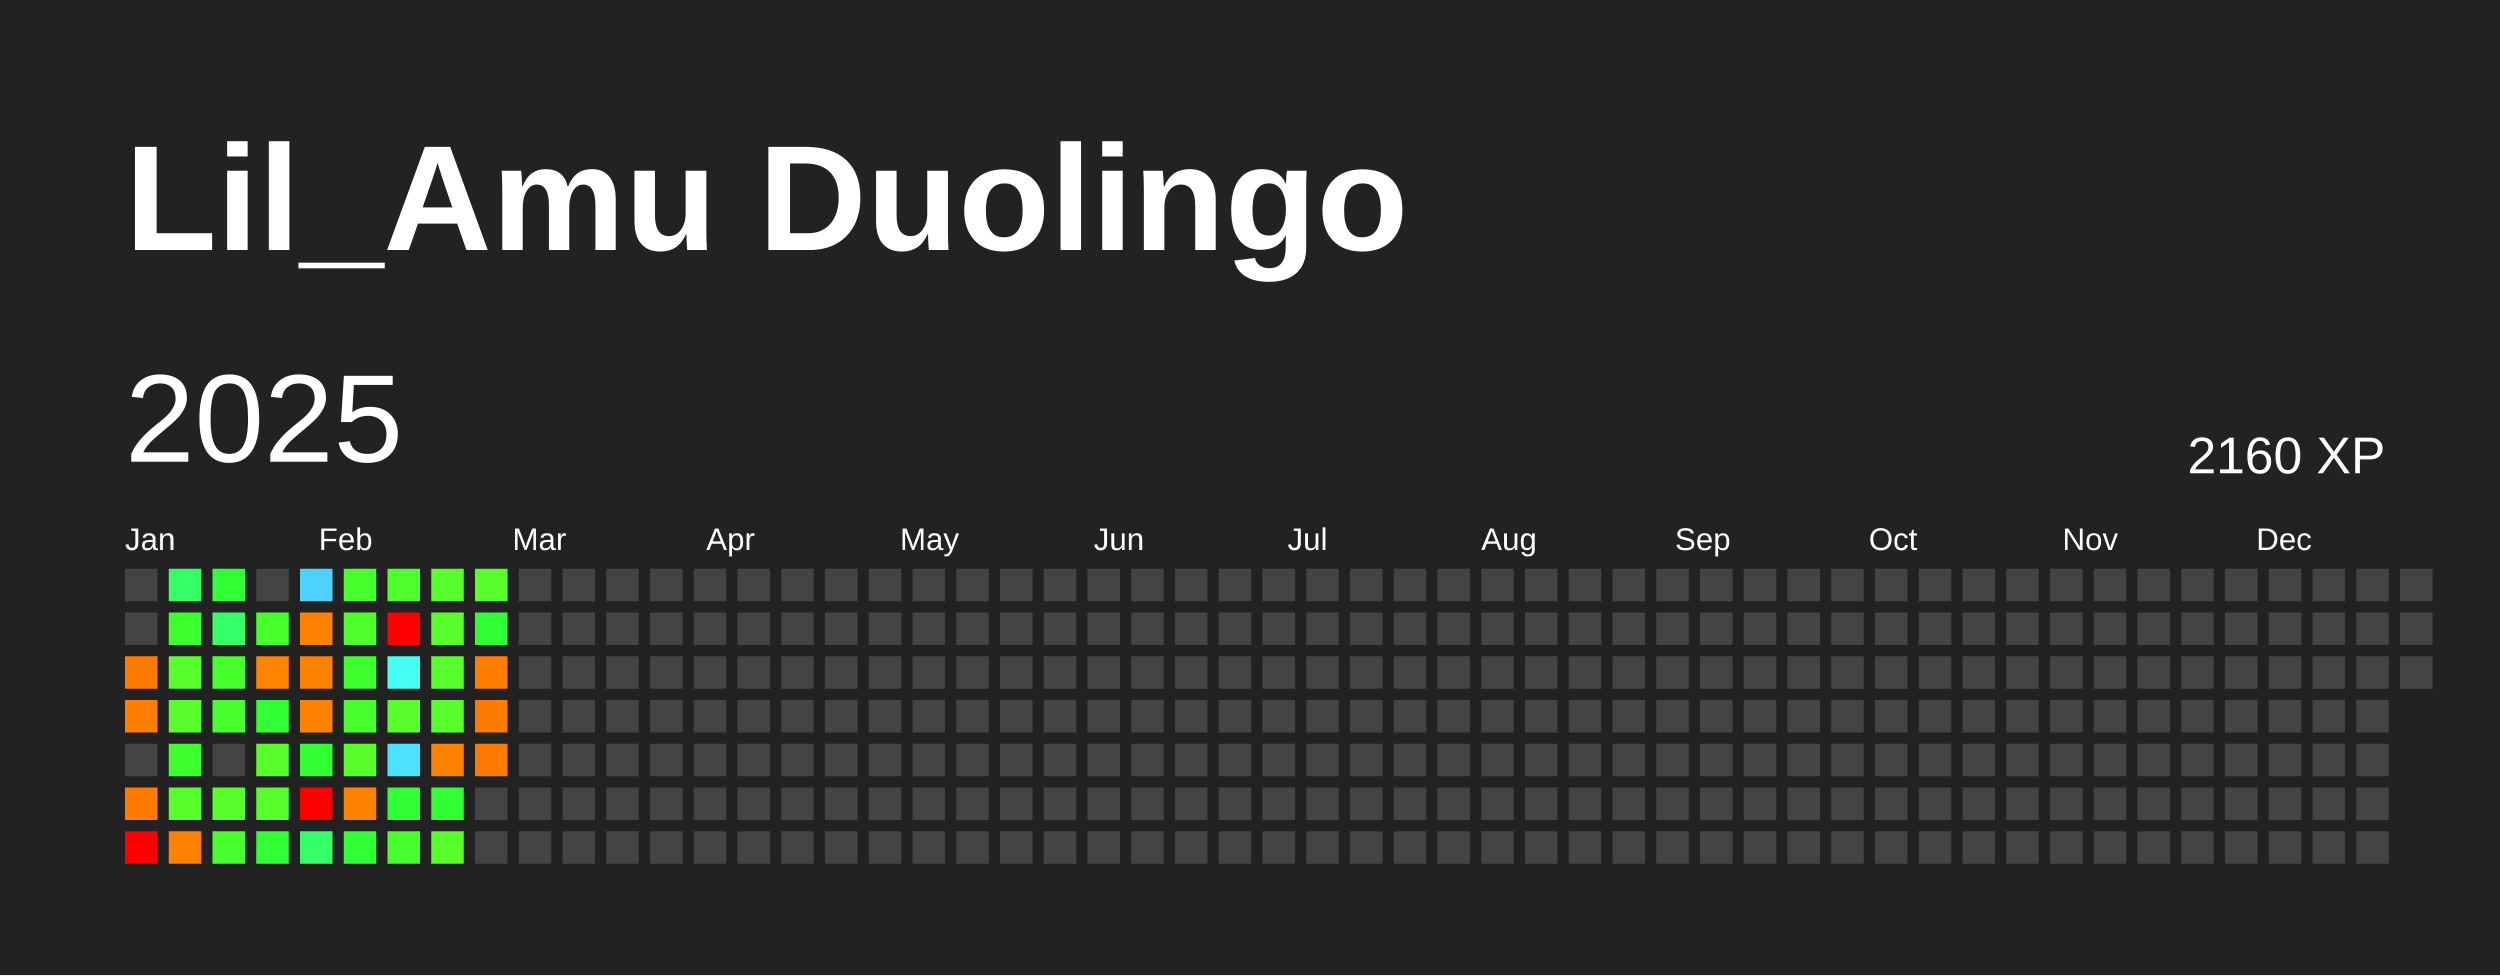
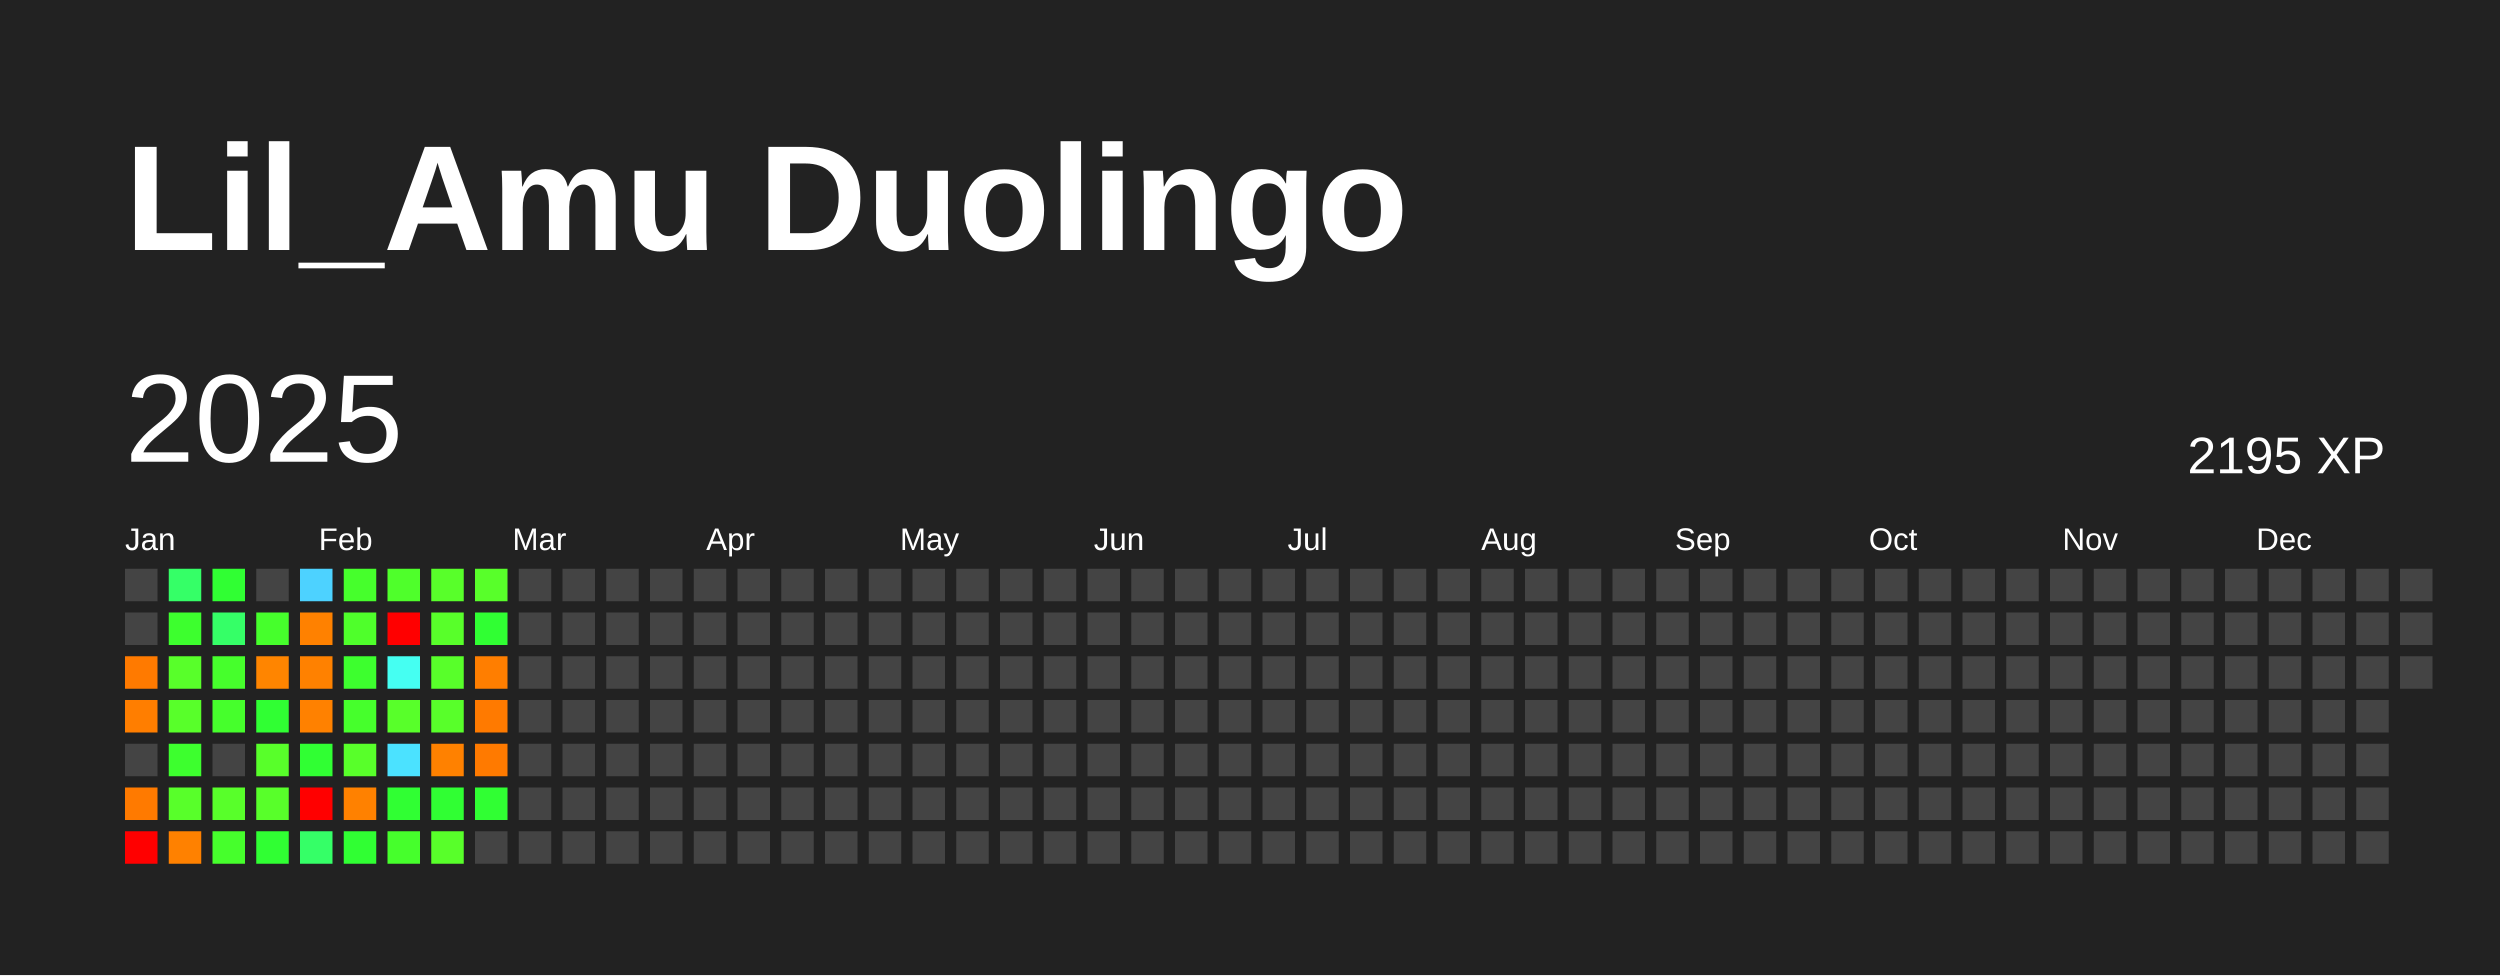
<svg xmlns="http://www.w3.org/2000/svg" baseProfile="full" height="78mm" version="1.1" viewBox="0,0,200,78" width="200mm">
  <defs />
  <rect fill="#222222" height="78" width="200" x="0" y="0" />
  <text fill="#FFFFFF" style="font-size:12px; font-family:Arial; font-weight:bold;" x="10" y="20">Lil_Amu Duolingo</text>
  <text dominant-baseline="hanging" fill="#FFFFFF" style="font-size:10.0px; font-family:Arial;" x="10" y="30">2025</text>
-   <text dominant-baseline="hanging" fill="#FFFFFF" style="font-size:4.125px; font-family:Arial;" x="175" y="35">2160 XP</text>
+   <text dominant-baseline="hanging" fill="#FFFFFF" style="font-size:4.125px; font-family:Arial;" x="175" y="35">2195 XP</text>
  <text fill="#FFFFFF" style="font-size:2.5px; font-family:Arial" x="10.0" y="44">Jan</text>
  <text fill="#FFFFFF" style="font-size:2.5px; font-family:Arial" x="25.5" y="44">Feb</text>
  <text fill="#FFFFFF" style="font-size:2.5px; font-family:Arial" x="41.0" y="44">Mar</text>
  <text fill="#FFFFFF" style="font-size:2.5px; font-family:Arial" x="56.5" y="44">Apr</text>
  <text fill="#FFFFFF" style="font-size:2.5px; font-family:Arial" x="72.0" y="44">May</text>
  <text fill="#FFFFFF" style="font-size:2.5px; font-family:Arial" x="87.5" y="44">Jun</text>
  <text fill="#FFFFFF" style="font-size:2.5px; font-family:Arial" x="103.0" y="44">Jul</text>
  <text fill="#FFFFFF" style="font-size:2.5px; font-family:Arial" x="118.5" y="44">Aug</text>
  <text fill="#FFFFFF" style="font-size:2.5px; font-family:Arial" x="134.0" y="44">Sep</text>
  <text fill="#FFFFFF" style="font-size:2.5px; font-family:Arial" x="149.5" y="44">Oct</text>
  <text fill="#FFFFFF" style="font-size:2.5px; font-family:Arial" x="165.0" y="44">Nov</text>
  <text fill="#FFFFFF" style="font-size:2.5px; font-family:Arial" x="180.5" y="44">Dec</text>
  <rect fill="#444444" height="2.6" width="2.6" x="10.0" y="45.5" />
  <rect fill="#444444" height="2.6" width="2.6" x="10.0" y="49.0" />
  <rect fill="#ff7a00" height="2.6" width="2.6" x="10.0" y="52.5" />
  <rect fill="#ff7e00" height="2.6" width="2.6" x="10.0" y="56.0" />
  <rect fill="#444444" height="2.6" width="2.6" x="10.0" y="59.5" />
  <rect fill="#ff7a00" height="2.6" width="2.6" x="10.0" y="63.0" />
  <rect fill="red" height="2.6" width="2.6" x="10.0" y="66.5" />
  <rect fill="#35ff67" height="2.6" width="2.6" x="13.5" y="45.5" />
  <rect fill="#3dff2e" height="2.6" width="2.6" x="13.5" y="49.0" />
  <rect fill="#58ff2a" height="2.6" width="2.6" x="13.5" y="52.5" />
  <rect fill="#58ff2a" height="2.6" width="2.6" x="13.5" y="56.0" />
  <rect fill="#3dff2e" height="2.6" width="2.6" x="13.5" y="59.5" />
  <rect fill="#58ff2a" height="2.6" width="2.6" x="13.5" y="63.0" />
  <rect fill="#ff8100" height="2.6" width="2.6" x="13.5" y="66.5" />
  <rect fill="#30ff33" height="2.6" width="2.6" x="17.0" y="45.5" />
  <rect fill="#35ff67" height="2.6" width="2.6" x="17.0" y="49.0" />
  <rect fill="#46ff2c" height="2.6" width="2.6" x="17.0" y="52.5" />
  <rect fill="#46ff2c" height="2.6" width="2.6" x="17.0" y="56.0" />
  <rect fill="#444444" height="2.6" width="2.6" x="17.0" y="59.5" />
  <rect fill="#58ff2a" height="2.6" width="2.6" x="17.0" y="63.0" />
  <rect fill="#46ff2c" height="2.6" width="2.6" x="17.0" y="66.5" />
  <rect fill="#444444" height="2.6" width="2.6" x="20.5" y="45.5" />
  <rect fill="#46ff2c" height="2.6" width="2.6" x="20.5" y="49.0" />
  <rect fill="#ff8500" height="2.6" width="2.6" x="20.5" y="52.5" />
  <rect fill="#30ff33" height="2.6" width="2.6" x="20.5" y="56.0" />
  <rect fill="#58ff2a" height="2.6" width="2.6" x="20.5" y="59.5" />
  <rect fill="#58ff2a" height="2.6" width="2.6" x="20.5" y="63.0" />
  <rect fill="#30ff33" height="2.6" width="2.6" x="20.5" y="66.5" />
  <rect fill="#4dd2ff" height="2.6" width="2.6" x="24.0" y="45.5" />
  <rect fill="#ff8100" height="2.6" width="2.6" x="24.0" y="49.0" />
  <rect fill="#ff8100" height="2.6" width="2.6" x="24.0" y="52.5" />
  <rect fill="#ff8100" height="2.6" width="2.6" x="24.0" y="56.0" />
  <rect fill="#30ff33" height="2.6" width="2.6" x="24.0" y="59.5" />
  <rect fill="red" height="2.6" width="2.6" x="24.0" y="63.0" />
  <rect fill="#35ff67" height="2.6" width="2.6" x="24.0" y="66.5" />
  <rect fill="#46ff2c" height="2.6" width="2.6" x="27.5" y="45.5" />
  <rect fill="#4fff2b" height="2.6" width="2.6" x="27.5" y="49.0" />
  <rect fill="#3dff2e" height="2.6" width="2.6" x="27.5" y="52.5" />
  <rect fill="#46ff2c" height="2.6" width="2.6" x="27.5" y="56.0" />
  <rect fill="#58ff2a" height="2.6" width="2.6" x="27.5" y="59.5" />
  <rect fill="#ff8100" height="2.6" width="2.6" x="27.5" y="63.0" />
  <rect fill="#30ff33" height="2.6" width="2.6" x="27.5" y="66.5" />
  <rect fill="#4fff2b" height="2.6" width="2.6" x="31.0" y="45.5" />
  <rect fill="red" height="2.6" width="2.6" x="31.0" y="49.0" />
  <rect fill="#45fff2" height="2.6" width="2.6" x="31.0" y="52.5" />
  <rect fill="#58ff2a" height="2.6" width="2.6" x="31.0" y="56.0" />
  <rect fill="#4be2ff" height="2.6" width="2.6" x="31.0" y="59.5" />
  <rect fill="#30ff33" height="2.6" width="2.6" x="31.0" y="63.0" />
  <rect fill="#46ff2c" height="2.6" width="2.6" x="31.0" y="66.5" />
  <rect fill="#58ff2a" height="2.6" width="2.6" x="34.5" y="45.5" />
  <rect fill="#58ff2a" height="2.6" width="2.6" x="34.5" y="49.0" />
  <rect fill="#58ff2a" height="2.6" width="2.6" x="34.5" y="52.5" />
  <rect fill="#58ff2a" height="2.6" width="2.6" x="34.5" y="56.0" />
  <rect fill="#ff8100" height="2.6" width="2.6" x="34.5" y="59.5" />
  <rect fill="#30ff33" height="2.6" width="2.6" x="34.5" y="63.0" />
  <rect fill="#58ff2a" height="2.6" width="2.6" x="34.5" y="66.5" />
  <rect fill="#58ff2a" height="2.6" width="2.6" x="38.0" y="45.5" />
  <rect fill="#30ff33" height="2.6" width="2.6" x="38.0" y="49.0" />
  <rect fill="#ff7e00" height="2.6" width="2.6" x="38.0" y="52.5" />
  <rect fill="#ff7a00" height="2.6" width="2.6" x="38.0" y="56.0" />
  <rect fill="#ff7a00" height="2.6" width="2.6" x="38.0" y="59.5" />
-   <rect fill="#444444" height="2.6" width="2.6" x="38.0" y="63.0" />
+   <rect fill="#30ff33" height="2.6" width="2.6" x="38.0" y="63.0" />
  <rect fill="#444444" height="2.6" width="2.6" x="38.0" y="66.5" />
  <rect fill="#444444" height="2.6" width="2.6" x="41.5" y="45.5" />
  <rect fill="#444444" height="2.6" width="2.6" x="41.5" y="49.0" />
  <rect fill="#444444" height="2.6" width="2.6" x="41.5" y="52.5" />
  <rect fill="#444444" height="2.6" width="2.6" x="41.5" y="56.0" />
  <rect fill="#444444" height="2.6" width="2.6" x="41.5" y="59.5" />
  <rect fill="#444444" height="2.6" width="2.6" x="41.5" y="63.0" />
  <rect fill="#444444" height="2.6" width="2.6" x="41.5" y="66.5" />
  <rect fill="#444444" height="2.6" width="2.6" x="45.0" y="45.5" />
  <rect fill="#444444" height="2.6" width="2.6" x="45.0" y="49.0" />
  <rect fill="#444444" height="2.6" width="2.6" x="45.0" y="52.5" />
  <rect fill="#444444" height="2.6" width="2.6" x="45.0" y="56.0" />
  <rect fill="#444444" height="2.6" width="2.6" x="45.0" y="59.5" />
  <rect fill="#444444" height="2.6" width="2.6" x="45.0" y="63.0" />
  <rect fill="#444444" height="2.6" width="2.6" x="45.0" y="66.5" />
  <rect fill="#444444" height="2.6" width="2.6" x="48.5" y="45.5" />
  <rect fill="#444444" height="2.6" width="2.6" x="48.5" y="49.0" />
  <rect fill="#444444" height="2.6" width="2.6" x="48.5" y="52.5" />
  <rect fill="#444444" height="2.6" width="2.6" x="48.5" y="56.0" />
  <rect fill="#444444" height="2.6" width="2.6" x="48.5" y="59.5" />
  <rect fill="#444444" height="2.6" width="2.6" x="48.5" y="63.0" />
  <rect fill="#444444" height="2.6" width="2.6" x="48.5" y="66.5" />
  <rect fill="#444444" height="2.6" width="2.6" x="52.0" y="45.5" />
  <rect fill="#444444" height="2.6" width="2.6" x="52.0" y="49.0" />
  <rect fill="#444444" height="2.6" width="2.6" x="52.0" y="52.5" />
  <rect fill="#444444" height="2.6" width="2.6" x="52.0" y="56.0" />
  <rect fill="#444444" height="2.6" width="2.6" x="52.0" y="59.5" />
  <rect fill="#444444" height="2.6" width="2.6" x="52.0" y="63.0" />
  <rect fill="#444444" height="2.6" width="2.6" x="52.0" y="66.5" />
  <rect fill="#444444" height="2.6" width="2.6" x="55.5" y="45.5" />
  <rect fill="#444444" height="2.6" width="2.6" x="55.5" y="49.0" />
  <rect fill="#444444" height="2.6" width="2.6" x="55.5" y="52.5" />
  <rect fill="#444444" height="2.6" width="2.6" x="55.5" y="56.0" />
  <rect fill="#444444" height="2.6" width="2.6" x="55.5" y="59.5" />
  <rect fill="#444444" height="2.6" width="2.6" x="55.5" y="63.0" />
  <rect fill="#444444" height="2.6" width="2.6" x="55.5" y="66.5" />
  <rect fill="#444444" height="2.6" width="2.6" x="59.0" y="45.5" />
  <rect fill="#444444" height="2.6" width="2.6" x="59.0" y="49.0" />
  <rect fill="#444444" height="2.6" width="2.6" x="59.0" y="52.5" />
  <rect fill="#444444" height="2.6" width="2.6" x="59.0" y="56.0" />
  <rect fill="#444444" height="2.6" width="2.6" x="59.0" y="59.5" />
  <rect fill="#444444" height="2.6" width="2.6" x="59.0" y="63.0" />
  <rect fill="#444444" height="2.6" width="2.6" x="59.0" y="66.5" />
  <rect fill="#444444" height="2.6" width="2.6" x="62.5" y="45.5" />
  <rect fill="#444444" height="2.6" width="2.6" x="62.5" y="49.0" />
  <rect fill="#444444" height="2.6" width="2.6" x="62.5" y="52.5" />
  <rect fill="#444444" height="2.6" width="2.6" x="62.5" y="56.0" />
  <rect fill="#444444" height="2.6" width="2.6" x="62.5" y="59.5" />
  <rect fill="#444444" height="2.6" width="2.6" x="62.5" y="63.0" />
  <rect fill="#444444" height="2.6" width="2.6" x="62.5" y="66.5" />
  <rect fill="#444444" height="2.6" width="2.6" x="66.0" y="45.5" />
  <rect fill="#444444" height="2.6" width="2.6" x="66.0" y="49.0" />
  <rect fill="#444444" height="2.6" width="2.6" x="66.0" y="52.5" />
  <rect fill="#444444" height="2.6" width="2.6" x="66.0" y="56.0" />
  <rect fill="#444444" height="2.6" width="2.6" x="66.0" y="59.5" />
  <rect fill="#444444" height="2.6" width="2.6" x="66.0" y="63.0" />
  <rect fill="#444444" height="2.6" width="2.6" x="66.0" y="66.5" />
  <rect fill="#444444" height="2.6" width="2.6" x="69.5" y="45.5" />
  <rect fill="#444444" height="2.6" width="2.6" x="69.5" y="49.0" />
  <rect fill="#444444" height="2.6" width="2.6" x="69.5" y="52.5" />
  <rect fill="#444444" height="2.6" width="2.6" x="69.5" y="56.0" />
  <rect fill="#444444" height="2.6" width="2.6" x="69.5" y="59.5" />
  <rect fill="#444444" height="2.6" width="2.6" x="69.5" y="63.0" />
  <rect fill="#444444" height="2.6" width="2.6" x="69.5" y="66.5" />
  <rect fill="#444444" height="2.6" width="2.6" x="73.0" y="45.5" />
  <rect fill="#444444" height="2.6" width="2.6" x="73.0" y="49.0" />
  <rect fill="#444444" height="2.6" width="2.6" x="73.0" y="52.5" />
  <rect fill="#444444" height="2.6" width="2.6" x="73.0" y="56.0" />
  <rect fill="#444444" height="2.6" width="2.6" x="73.0" y="59.5" />
  <rect fill="#444444" height="2.6" width="2.6" x="73.0" y="63.0" />
  <rect fill="#444444" height="2.6" width="2.6" x="73.0" y="66.5" />
  <rect fill="#444444" height="2.6" width="2.6" x="76.5" y="45.5" />
  <rect fill="#444444" height="2.6" width="2.6" x="76.5" y="49.0" />
  <rect fill="#444444" height="2.6" width="2.6" x="76.5" y="52.5" />
  <rect fill="#444444" height="2.6" width="2.6" x="76.5" y="56.0" />
  <rect fill="#444444" height="2.6" width="2.6" x="76.5" y="59.5" />
  <rect fill="#444444" height="2.6" width="2.6" x="76.5" y="63.0" />
  <rect fill="#444444" height="2.6" width="2.6" x="76.5" y="66.5" />
  <rect fill="#444444" height="2.6" width="2.6" x="80.0" y="45.5" />
  <rect fill="#444444" height="2.6" width="2.6" x="80.0" y="49.0" />
  <rect fill="#444444" height="2.6" width="2.6" x="80.0" y="52.5" />
  <rect fill="#444444" height="2.6" width="2.6" x="80.0" y="56.0" />
  <rect fill="#444444" height="2.6" width="2.6" x="80.0" y="59.5" />
  <rect fill="#444444" height="2.6" width="2.6" x="80.0" y="63.0" />
  <rect fill="#444444" height="2.6" width="2.6" x="80.0" y="66.5" />
  <rect fill="#444444" height="2.6" width="2.6" x="83.5" y="45.5" />
  <rect fill="#444444" height="2.6" width="2.6" x="83.5" y="49.0" />
  <rect fill="#444444" height="2.6" width="2.6" x="83.5" y="52.5" />
  <rect fill="#444444" height="2.6" width="2.6" x="83.5" y="56.0" />
  <rect fill="#444444" height="2.6" width="2.6" x="83.5" y="59.5" />
  <rect fill="#444444" height="2.6" width="2.6" x="83.5" y="63.0" />
  <rect fill="#444444" height="2.6" width="2.6" x="83.5" y="66.5" />
  <rect fill="#444444" height="2.6" width="2.6" x="87.0" y="45.5" />
  <rect fill="#444444" height="2.6" width="2.6" x="87.0" y="49.0" />
  <rect fill="#444444" height="2.6" width="2.6" x="87.0" y="52.5" />
  <rect fill="#444444" height="2.6" width="2.6" x="87.0" y="56.0" />
  <rect fill="#444444" height="2.6" width="2.6" x="87.0" y="59.5" />
  <rect fill="#444444" height="2.6" width="2.6" x="87.0" y="63.0" />
  <rect fill="#444444" height="2.6" width="2.6" x="87.0" y="66.5" />
  <rect fill="#444444" height="2.6" width="2.6" x="90.5" y="45.5" />
  <rect fill="#444444" height="2.6" width="2.6" x="90.5" y="49.0" />
  <rect fill="#444444" height="2.6" width="2.6" x="90.5" y="52.5" />
  <rect fill="#444444" height="2.6" width="2.6" x="90.5" y="56.0" />
  <rect fill="#444444" height="2.6" width="2.6" x="90.5" y="59.5" />
  <rect fill="#444444" height="2.6" width="2.6" x="90.5" y="63.0" />
  <rect fill="#444444" height="2.6" width="2.6" x="90.5" y="66.5" />
  <rect fill="#444444" height="2.6" width="2.6" x="94.0" y="45.5" />
  <rect fill="#444444" height="2.6" width="2.6" x="94.0" y="49.0" />
  <rect fill="#444444" height="2.6" width="2.6" x="94.0" y="52.5" />
  <rect fill="#444444" height="2.6" width="2.6" x="94.0" y="56.0" />
  <rect fill="#444444" height="2.6" width="2.6" x="94.0" y="59.5" />
  <rect fill="#444444" height="2.6" width="2.6" x="94.0" y="63.0" />
  <rect fill="#444444" height="2.6" width="2.6" x="94.0" y="66.5" />
  <rect fill="#444444" height="2.6" width="2.6" x="97.5" y="45.5" />
  <rect fill="#444444" height="2.6" width="2.6" x="97.5" y="49.0" />
  <rect fill="#444444" height="2.6" width="2.6" x="97.5" y="52.5" />
  <rect fill="#444444" height="2.6" width="2.6" x="97.5" y="56.0" />
  <rect fill="#444444" height="2.6" width="2.6" x="97.5" y="59.5" />
  <rect fill="#444444" height="2.6" width="2.6" x="97.5" y="63.0" />
  <rect fill="#444444" height="2.6" width="2.6" x="97.5" y="66.5" />
  <rect fill="#444444" height="2.6" width="2.6" x="101.0" y="45.5" />
  <rect fill="#444444" height="2.6" width="2.6" x="101.0" y="49.0" />
  <rect fill="#444444" height="2.6" width="2.6" x="101.0" y="52.5" />
  <rect fill="#444444" height="2.6" width="2.6" x="101.0" y="56.0" />
  <rect fill="#444444" height="2.6" width="2.6" x="101.0" y="59.5" />
  <rect fill="#444444" height="2.6" width="2.6" x="101.0" y="63.0" />
  <rect fill="#444444" height="2.6" width="2.6" x="101.0" y="66.5" />
  <rect fill="#444444" height="2.6" width="2.6" x="104.5" y="45.5" />
  <rect fill="#444444" height="2.6" width="2.6" x="104.5" y="49.0" />
  <rect fill="#444444" height="2.6" width="2.6" x="104.5" y="52.5" />
  <rect fill="#444444" height="2.6" width="2.6" x="104.5" y="56.0" />
  <rect fill="#444444" height="2.6" width="2.6" x="104.5" y="59.5" />
  <rect fill="#444444" height="2.6" width="2.6" x="104.5" y="63.0" />
  <rect fill="#444444" height="2.6" width="2.6" x="104.5" y="66.5" />
  <rect fill="#444444" height="2.6" width="2.6" x="108.0" y="45.5" />
  <rect fill="#444444" height="2.6" width="2.6" x="108.0" y="49.0" />
  <rect fill="#444444" height="2.6" width="2.6" x="108.0" y="52.5" />
  <rect fill="#444444" height="2.6" width="2.6" x="108.0" y="56.0" />
  <rect fill="#444444" height="2.6" width="2.6" x="108.0" y="59.5" />
  <rect fill="#444444" height="2.6" width="2.6" x="108.0" y="63.0" />
  <rect fill="#444444" height="2.6" width="2.6" x="108.0" y="66.5" />
  <rect fill="#444444" height="2.6" width="2.6" x="111.5" y="45.5" />
  <rect fill="#444444" height="2.6" width="2.6" x="111.5" y="49.0" />
  <rect fill="#444444" height="2.6" width="2.6" x="111.5" y="52.5" />
  <rect fill="#444444" height="2.6" width="2.6" x="111.5" y="56.0" />
  <rect fill="#444444" height="2.6" width="2.6" x="111.5" y="59.5" />
  <rect fill="#444444" height="2.6" width="2.6" x="111.5" y="63.0" />
  <rect fill="#444444" height="2.6" width="2.6" x="111.5" y="66.5" />
  <rect fill="#444444" height="2.6" width="2.6" x="115.0" y="45.5" />
  <rect fill="#444444" height="2.6" width="2.6" x="115.0" y="49.0" />
  <rect fill="#444444" height="2.6" width="2.6" x="115.0" y="52.5" />
  <rect fill="#444444" height="2.6" width="2.6" x="115.0" y="56.0" />
  <rect fill="#444444" height="2.6" width="2.6" x="115.0" y="59.5" />
  <rect fill="#444444" height="2.6" width="2.6" x="115.0" y="63.0" />
  <rect fill="#444444" height="2.6" width="2.6" x="115.0" y="66.5" />
  <rect fill="#444444" height="2.6" width="2.6" x="118.5" y="45.5" />
  <rect fill="#444444" height="2.6" width="2.6" x="118.5" y="49.0" />
  <rect fill="#444444" height="2.6" width="2.6" x="118.5" y="52.5" />
  <rect fill="#444444" height="2.6" width="2.6" x="118.5" y="56.0" />
  <rect fill="#444444" height="2.6" width="2.6" x="118.5" y="59.5" />
  <rect fill="#444444" height="2.6" width="2.6" x="118.5" y="63.0" />
  <rect fill="#444444" height="2.6" width="2.6" x="118.5" y="66.5" />
  <rect fill="#444444" height="2.6" width="2.6" x="122.0" y="45.5" />
  <rect fill="#444444" height="2.6" width="2.6" x="122.0" y="49.0" />
  <rect fill="#444444" height="2.6" width="2.6" x="122.0" y="52.5" />
  <rect fill="#444444" height="2.6" width="2.6" x="122.0" y="56.0" />
  <rect fill="#444444" height="2.6" width="2.6" x="122.0" y="59.5" />
  <rect fill="#444444" height="2.6" width="2.6" x="122.0" y="63.0" />
  <rect fill="#444444" height="2.6" width="2.6" x="122.0" y="66.5" />
  <rect fill="#444444" height="2.6" width="2.6" x="125.5" y="45.5" />
  <rect fill="#444444" height="2.6" width="2.6" x="125.5" y="49.0" />
  <rect fill="#444444" height="2.6" width="2.6" x="125.5" y="52.5" />
  <rect fill="#444444" height="2.6" width="2.6" x="125.5" y="56.0" />
  <rect fill="#444444" height="2.6" width="2.6" x="125.5" y="59.5" />
  <rect fill="#444444" height="2.6" width="2.6" x="125.5" y="63.0" />
  <rect fill="#444444" height="2.6" width="2.6" x="125.5" y="66.5" />
  <rect fill="#444444" height="2.6" width="2.6" x="129.0" y="45.5" />
  <rect fill="#444444" height="2.6" width="2.6" x="129.0" y="49.0" />
  <rect fill="#444444" height="2.6" width="2.6" x="129.0" y="52.5" />
  <rect fill="#444444" height="2.6" width="2.6" x="129.0" y="56.0" />
  <rect fill="#444444" height="2.6" width="2.6" x="129.0" y="59.5" />
  <rect fill="#444444" height="2.6" width="2.6" x="129.0" y="63.0" />
  <rect fill="#444444" height="2.6" width="2.6" x="129.0" y="66.5" />
  <rect fill="#444444" height="2.6" width="2.6" x="132.5" y="45.5" />
  <rect fill="#444444" height="2.6" width="2.6" x="132.5" y="49.0" />
  <rect fill="#444444" height="2.6" width="2.6" x="132.5" y="52.5" />
  <rect fill="#444444" height="2.6" width="2.6" x="132.5" y="56.0" />
  <rect fill="#444444" height="2.6" width="2.6" x="132.5" y="59.5" />
  <rect fill="#444444" height="2.6" width="2.6" x="132.5" y="63.0" />
  <rect fill="#444444" height="2.6" width="2.6" x="132.5" y="66.5" />
  <rect fill="#444444" height="2.6" width="2.6" x="136.0" y="45.5" />
  <rect fill="#444444" height="2.6" width="2.6" x="136.0" y="49.0" />
  <rect fill="#444444" height="2.6" width="2.6" x="136.0" y="52.5" />
  <rect fill="#444444" height="2.6" width="2.6" x="136.0" y="56.0" />
  <rect fill="#444444" height="2.6" width="2.6" x="136.0" y="59.5" />
  <rect fill="#444444" height="2.6" width="2.6" x="136.0" y="63.0" />
  <rect fill="#444444" height="2.6" width="2.6" x="136.0" y="66.5" />
  <rect fill="#444444" height="2.6" width="2.6" x="139.5" y="45.5" />
  <rect fill="#444444" height="2.6" width="2.6" x="139.5" y="49.0" />
  <rect fill="#444444" height="2.6" width="2.6" x="139.5" y="52.5" />
  <rect fill="#444444" height="2.6" width="2.6" x="139.5" y="56.0" />
  <rect fill="#444444" height="2.6" width="2.6" x="139.5" y="59.5" />
  <rect fill="#444444" height="2.6" width="2.6" x="139.5" y="63.0" />
  <rect fill="#444444" height="2.6" width="2.6" x="139.5" y="66.5" />
  <rect fill="#444444" height="2.6" width="2.6" x="143.0" y="45.5" />
  <rect fill="#444444" height="2.6" width="2.6" x="143.0" y="49.0" />
  <rect fill="#444444" height="2.6" width="2.6" x="143.0" y="52.5" />
  <rect fill="#444444" height="2.6" width="2.6" x="143.0" y="56.0" />
  <rect fill="#444444" height="2.6" width="2.6" x="143.0" y="59.5" />
  <rect fill="#444444" height="2.6" width="2.6" x="143.0" y="63.0" />
  <rect fill="#444444" height="2.6" width="2.6" x="143.0" y="66.5" />
  <rect fill="#444444" height="2.6" width="2.6" x="146.5" y="45.5" />
  <rect fill="#444444" height="2.6" width="2.6" x="146.5" y="49.0" />
  <rect fill="#444444" height="2.6" width="2.6" x="146.5" y="52.5" />
  <rect fill="#444444" height="2.6" width="2.6" x="146.5" y="56.0" />
  <rect fill="#444444" height="2.6" width="2.6" x="146.5" y="59.5" />
  <rect fill="#444444" height="2.6" width="2.6" x="146.5" y="63.0" />
  <rect fill="#444444" height="2.6" width="2.6" x="146.5" y="66.5" />
  <rect fill="#444444" height="2.6" width="2.6" x="150.0" y="45.5" />
  <rect fill="#444444" height="2.6" width="2.6" x="150.0" y="49.0" />
  <rect fill="#444444" height="2.6" width="2.6" x="150.0" y="52.5" />
  <rect fill="#444444" height="2.6" width="2.6" x="150.0" y="56.0" />
  <rect fill="#444444" height="2.6" width="2.6" x="150.0" y="59.5" />
  <rect fill="#444444" height="2.6" width="2.6" x="150.0" y="63.0" />
  <rect fill="#444444" height="2.6" width="2.6" x="150.0" y="66.5" />
  <rect fill="#444444" height="2.6" width="2.6" x="153.5" y="45.5" />
  <rect fill="#444444" height="2.6" width="2.6" x="153.5" y="49.0" />
  <rect fill="#444444" height="2.6" width="2.6" x="153.5" y="52.5" />
  <rect fill="#444444" height="2.6" width="2.6" x="153.5" y="56.0" />
  <rect fill="#444444" height="2.6" width="2.6" x="153.5" y="59.5" />
  <rect fill="#444444" height="2.6" width="2.6" x="153.5" y="63.0" />
  <rect fill="#444444" height="2.6" width="2.6" x="153.5" y="66.5" />
  <rect fill="#444444" height="2.6" width="2.6" x="157.0" y="45.5" />
  <rect fill="#444444" height="2.6" width="2.6" x="157.0" y="49.0" />
  <rect fill="#444444" height="2.6" width="2.6" x="157.0" y="52.5" />
  <rect fill="#444444" height="2.6" width="2.6" x="157.0" y="56.0" />
  <rect fill="#444444" height="2.6" width="2.6" x="157.0" y="59.5" />
  <rect fill="#444444" height="2.6" width="2.6" x="157.0" y="63.0" />
  <rect fill="#444444" height="2.6" width="2.6" x="157.0" y="66.5" />
  <rect fill="#444444" height="2.6" width="2.6" x="160.5" y="45.5" />
  <rect fill="#444444" height="2.6" width="2.6" x="160.5" y="49.0" />
  <rect fill="#444444" height="2.6" width="2.6" x="160.5" y="52.5" />
  <rect fill="#444444" height="2.6" width="2.6" x="160.5" y="56.0" />
  <rect fill="#444444" height="2.6" width="2.6" x="160.5" y="59.5" />
  <rect fill="#444444" height="2.6" width="2.6" x="160.5" y="63.0" />
  <rect fill="#444444" height="2.6" width="2.6" x="160.5" y="66.5" />
  <rect fill="#444444" height="2.6" width="2.6" x="164.0" y="45.5" />
  <rect fill="#444444" height="2.6" width="2.6" x="164.0" y="49.0" />
  <rect fill="#444444" height="2.6" width="2.6" x="164.0" y="52.5" />
  <rect fill="#444444" height="2.6" width="2.6" x="164.0" y="56.0" />
  <rect fill="#444444" height="2.6" width="2.6" x="164.0" y="59.5" />
  <rect fill="#444444" height="2.6" width="2.6" x="164.0" y="63.0" />
  <rect fill="#444444" height="2.6" width="2.6" x="164.0" y="66.5" />
  <rect fill="#444444" height="2.6" width="2.6" x="167.5" y="45.5" />
  <rect fill="#444444" height="2.6" width="2.6" x="167.5" y="49.0" />
  <rect fill="#444444" height="2.6" width="2.6" x="167.5" y="52.5" />
  <rect fill="#444444" height="2.6" width="2.6" x="167.5" y="56.0" />
  <rect fill="#444444" height="2.6" width="2.6" x="167.5" y="59.5" />
  <rect fill="#444444" height="2.6" width="2.6" x="167.5" y="63.0" />
  <rect fill="#444444" height="2.6" width="2.6" x="167.5" y="66.5" />
  <rect fill="#444444" height="2.6" width="2.6" x="171.0" y="45.5" />
  <rect fill="#444444" height="2.6" width="2.6" x="171.0" y="49.0" />
  <rect fill="#444444" height="2.6" width="2.6" x="171.0" y="52.5" />
  <rect fill="#444444" height="2.6" width="2.6" x="171.0" y="56.0" />
  <rect fill="#444444" height="2.6" width="2.6" x="171.0" y="59.5" />
  <rect fill="#444444" height="2.6" width="2.6" x="171.0" y="63.0" />
  <rect fill="#444444" height="2.6" width="2.6" x="171.0" y="66.5" />
  <rect fill="#444444" height="2.6" width="2.6" x="174.5" y="45.5" />
  <rect fill="#444444" height="2.6" width="2.6" x="174.5" y="49.0" />
  <rect fill="#444444" height="2.6" width="2.6" x="174.5" y="52.5" />
  <rect fill="#444444" height="2.6" width="2.6" x="174.5" y="56.0" />
  <rect fill="#444444" height="2.6" width="2.6" x="174.5" y="59.5" />
  <rect fill="#444444" height="2.6" width="2.6" x="174.5" y="63.0" />
  <rect fill="#444444" height="2.6" width="2.6" x="174.5" y="66.5" />
  <rect fill="#444444" height="2.6" width="2.6" x="178.0" y="45.5" />
  <rect fill="#444444" height="2.6" width="2.6" x="178.0" y="49.0" />
  <rect fill="#444444" height="2.6" width="2.6" x="178.0" y="52.5" />
  <rect fill="#444444" height="2.6" width="2.6" x="178.0" y="56.0" />
  <rect fill="#444444" height="2.6" width="2.6" x="178.0" y="59.5" />
  <rect fill="#444444" height="2.6" width="2.6" x="178.0" y="63.0" />
  <rect fill="#444444" height="2.6" width="2.6" x="178.0" y="66.5" />
  <rect fill="#444444" height="2.6" width="2.6" x="181.5" y="45.5" />
  <rect fill="#444444" height="2.6" width="2.6" x="181.5" y="49.0" />
  <rect fill="#444444" height="2.6" width="2.6" x="181.5" y="52.5" />
  <rect fill="#444444" height="2.6" width="2.6" x="181.5" y="56.0" />
  <rect fill="#444444" height="2.6" width="2.6" x="181.5" y="59.5" />
  <rect fill="#444444" height="2.6" width="2.6" x="181.5" y="63.0" />
  <rect fill="#444444" height="2.6" width="2.6" x="181.5" y="66.5" />
  <rect fill="#444444" height="2.6" width="2.6" x="185.0" y="45.5" />
  <rect fill="#444444" height="2.6" width="2.6" x="185.0" y="49.0" />
  <rect fill="#444444" height="2.6" width="2.6" x="185.0" y="52.5" />
  <rect fill="#444444" height="2.6" width="2.6" x="185.0" y="56.0" />
  <rect fill="#444444" height="2.6" width="2.6" x="185.0" y="59.5" />
  <rect fill="#444444" height="2.6" width="2.6" x="185.0" y="63.0" />
  <rect fill="#444444" height="2.6" width="2.6" x="185.0" y="66.5" />
  <rect fill="#444444" height="2.6" width="2.6" x="188.5" y="45.5" />
  <rect fill="#444444" height="2.6" width="2.6" x="188.5" y="49.0" />
  <rect fill="#444444" height="2.6" width="2.6" x="188.5" y="52.5" />
  <rect fill="#444444" height="2.6" width="2.6" x="188.5" y="56.0" />
  <rect fill="#444444" height="2.6" width="2.6" x="188.5" y="59.5" />
  <rect fill="#444444" height="2.6" width="2.6" x="188.5" y="63.0" />
  <rect fill="#444444" height="2.6" width="2.6" x="188.5" y="66.5" />
  <rect fill="#444444" height="2.6" width="2.6" x="192.0" y="45.5" />
  <rect fill="#444444" height="2.6" width="2.6" x="192.0" y="49.0" />
  <rect fill="#444444" height="2.6" width="2.6" x="192.0" y="52.5" />
</svg>
